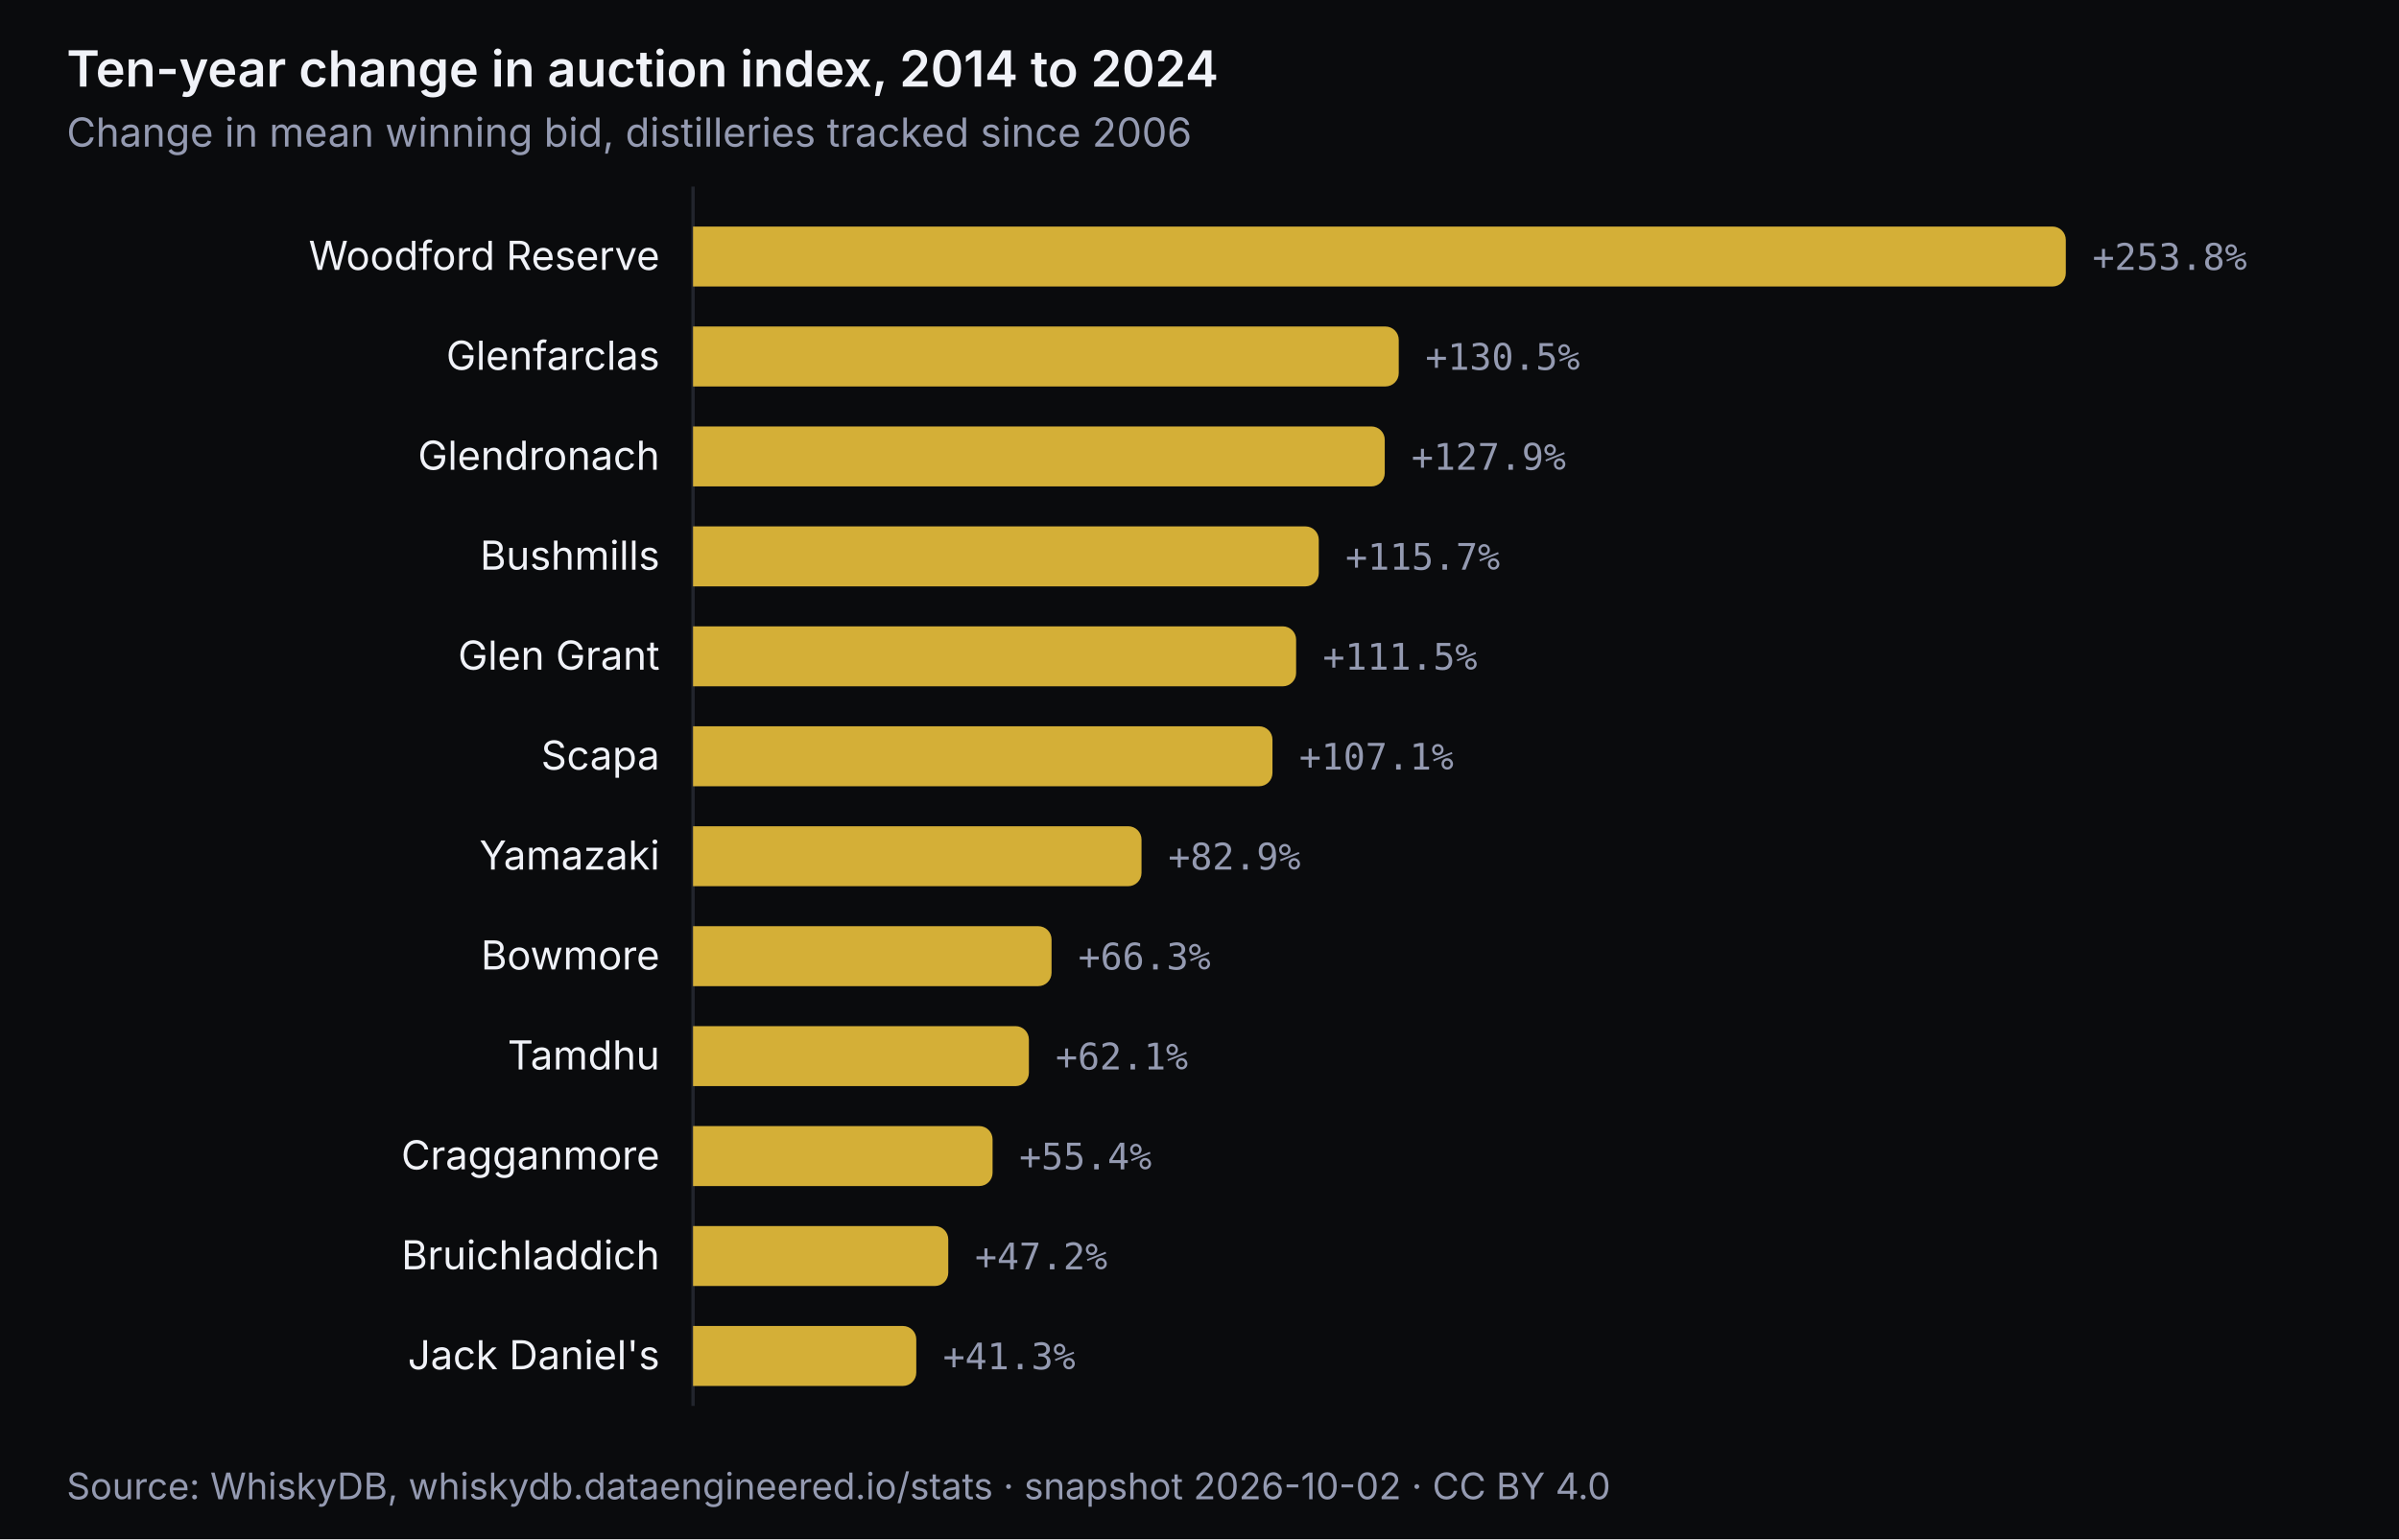
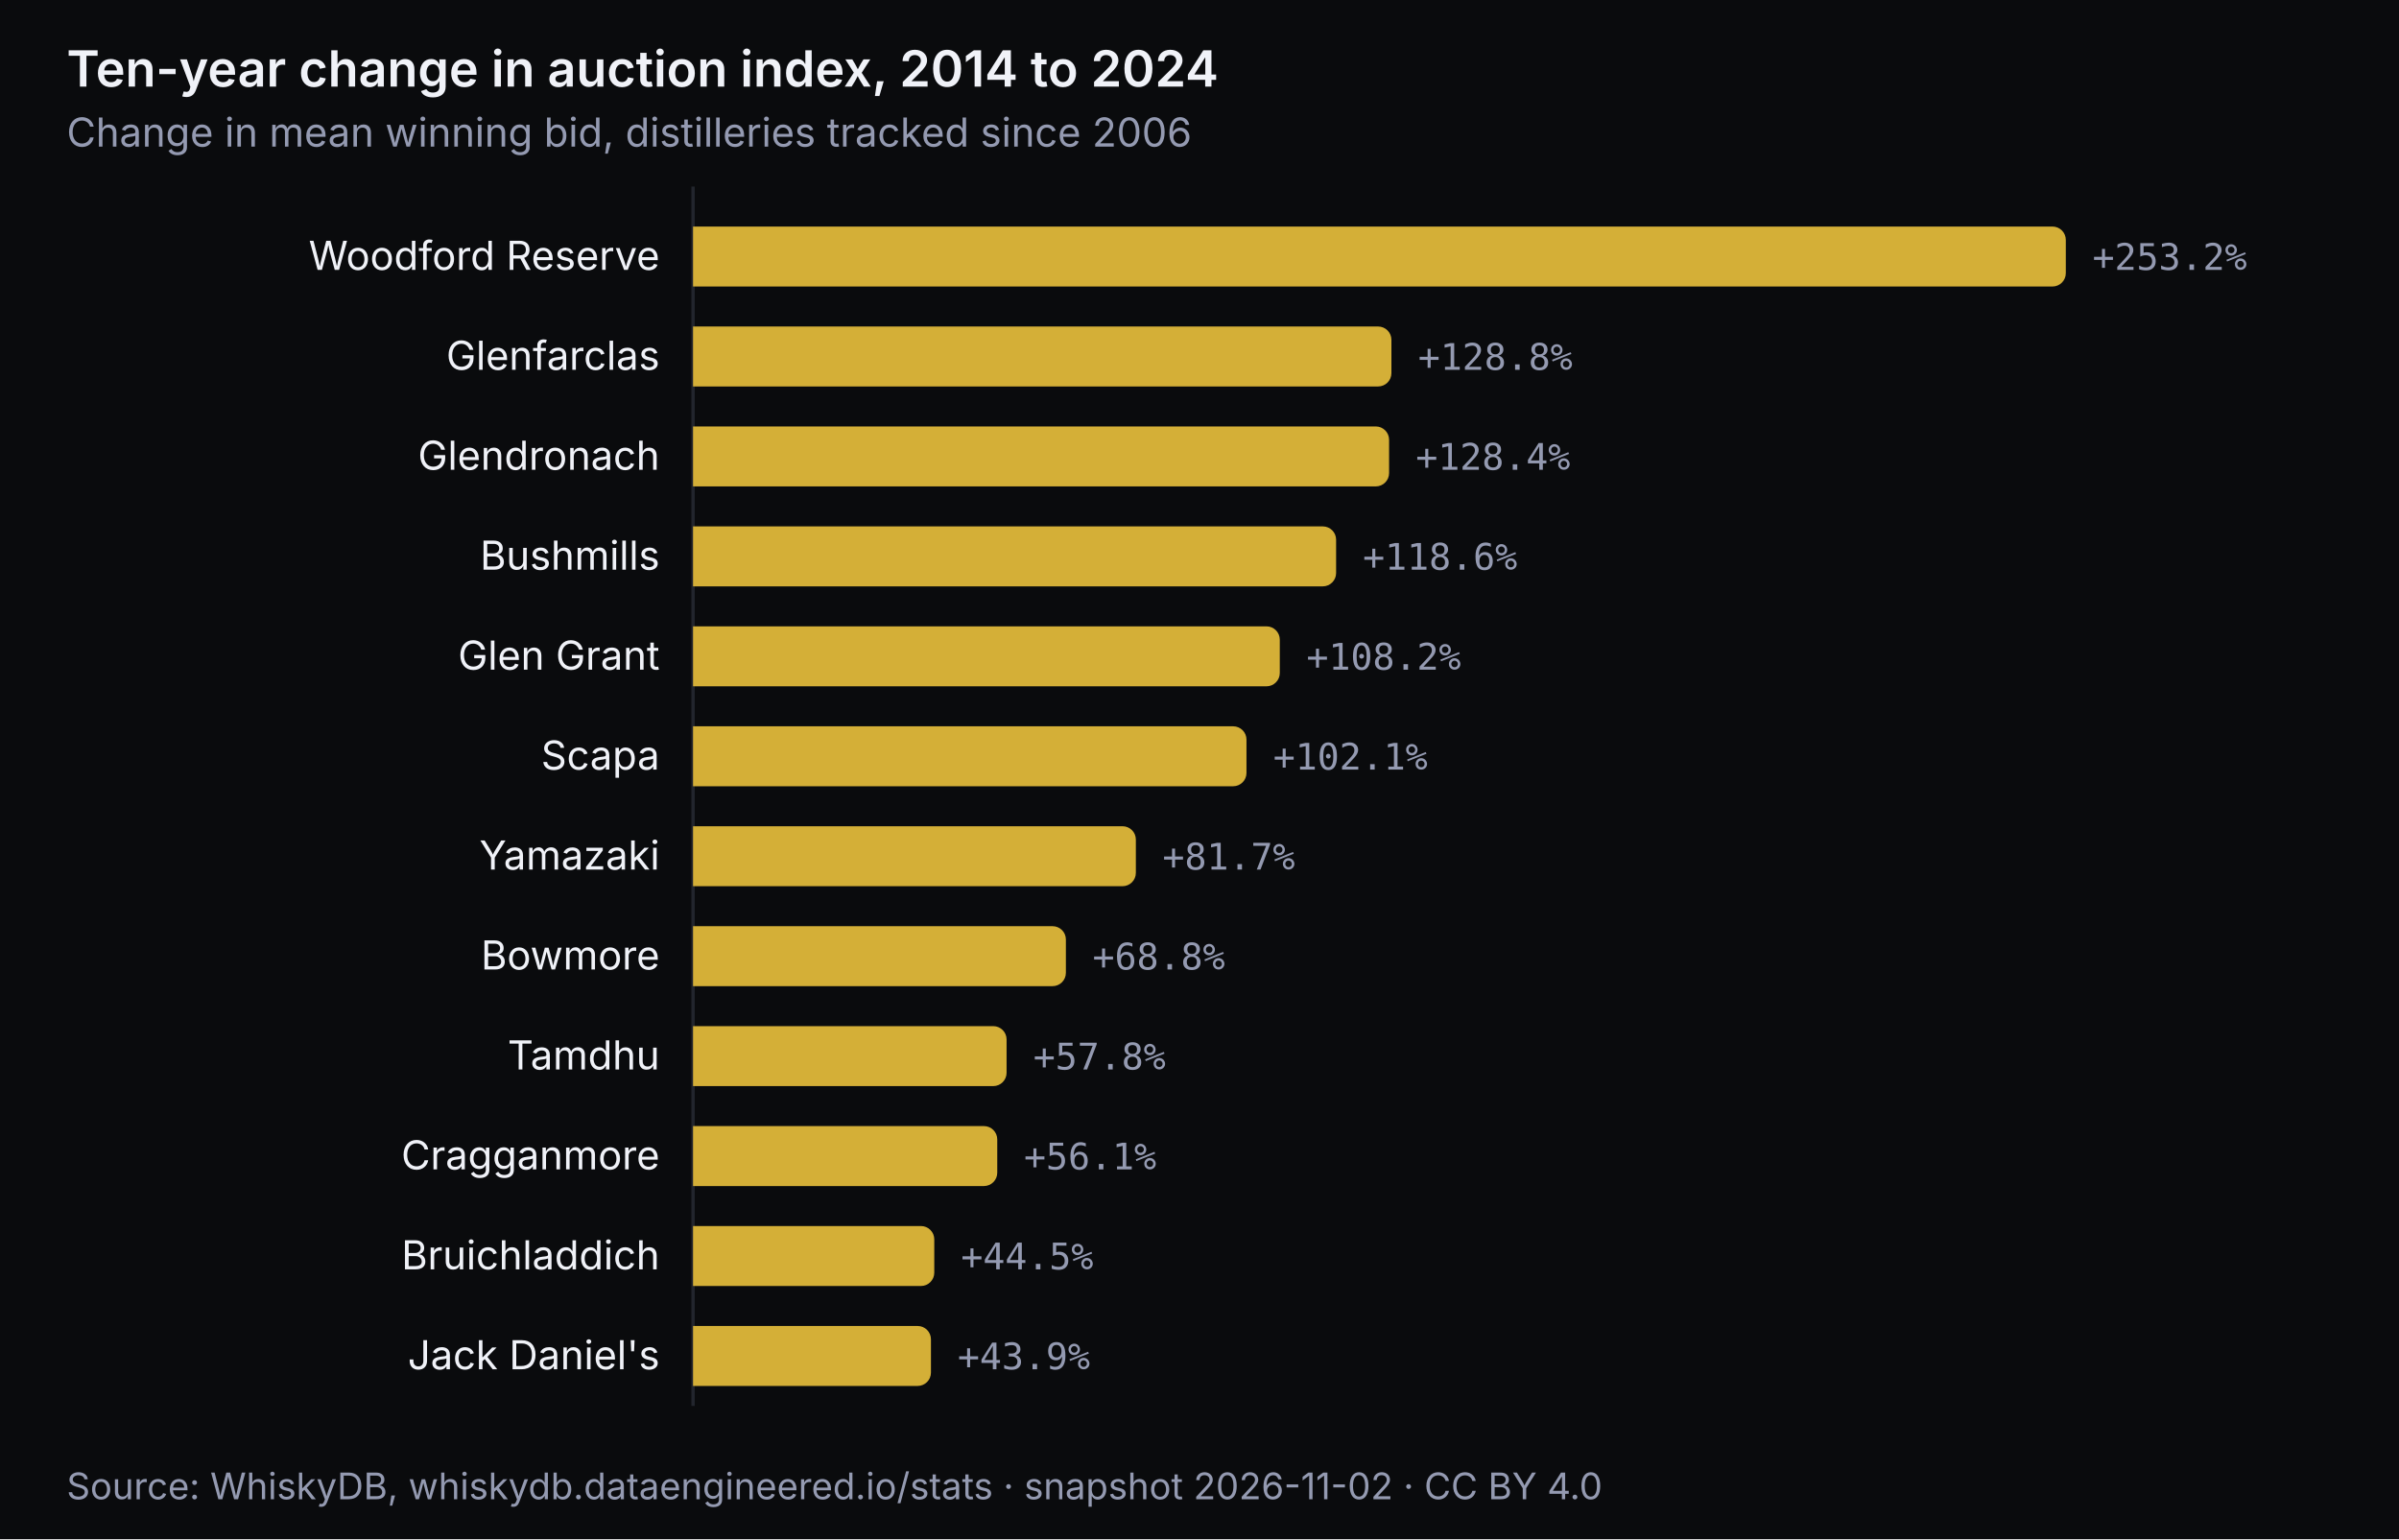
<svg xmlns="http://www.w3.org/2000/svg" viewBox="0 0 720 462" width="720" height="462" role="img" aria-labelledby="t-distillery-gain d-distillery-gain" font-family="'Inter', 'Outfit', system-ui, -apple-system, 'Segoe UI', sans-serif" font-size="12">
  <rect width="720" height="462" fill="#0a0b0d" />
  <text x="20" y="26" font-size="15" font-weight="600" fill="#f0f2f8">Ten-year change in auction index, 2014 to 2024</text>
  <text x="20" y="44" font-size="12" fill="#949ab1">Change in mean winning bid, distilleries tracked since 2006</text>
  <line x1="208" y1="56" x2="208" y2="422" stroke="#22252d" stroke-width="1" />
  <g>
    <rect x="0" y="62" width="720" height="30" fill="transparent" />
    <path d="M208 68.0 h408.0 a4 4 0 0 1 4 4 v10 a4 4 0 0 1 -4 4 h-408.0 z" fill="#d4af37" />
    <text x="198" y="81.0" text-anchor="end" fill="#f0f2f8">Woodford Reserve</text>
-     <text x="628.0" y="81.0" fill="#949ab1" font-family="'Fira Code', ui-monospace, Menlo, Consolas, monospace" font-size="11">+253.8%</text>
+     <text x="628.0" y="81.0" fill="#949ab1" font-family="'Fira Code', ui-monospace, Menlo, Consolas, monospace" font-size="11">+253.2%</text>
  </g>
  <g>
    <rect x="0" y="92" width="720" height="30" fill="transparent" />
-     <path d="M208 98.0 h207.8 a4 4 0 0 1 4 4 v10 a4 4 0 0 1 -4 4 h-207.8 z" fill="#d4af37" />
+     <path d="M208 98.0 h205.6 a4 4 0 0 1 4 4 v10 a4 4 0 0 1 -4 4 h-205.6 z" fill="#d4af37" />
    <text x="198" y="111.0" text-anchor="end" fill="#f0f2f8">Glenfarclas</text>
-     <text x="427.8" y="111.0" fill="#949ab1" font-family="'Fira Code', ui-monospace, Menlo, Consolas, monospace" font-size="11">+130.5%</text>
+     <text x="425.6" y="111.0" fill="#949ab1" font-family="'Fira Code', ui-monospace, Menlo, Consolas, monospace" font-size="11">+128.8%</text>
  </g>
  <g>
    <rect x="0" y="122" width="720" height="30" fill="transparent" />
-     <path d="M208 128.0 h203.6 a4 4 0 0 1 4 4 v10 a4 4 0 0 1 -4 4 h-203.6 z" fill="#d4af37" />
+     <path d="M208 128.0 h204.9 a4 4 0 0 1 4 4 v10 a4 4 0 0 1 -4 4 h-204.9 z" fill="#d4af37" />
    <text x="198" y="141.0" text-anchor="end" fill="#f0f2f8">Glendronach</text>
-     <text x="423.6" y="141.0" fill="#949ab1" font-family="'Fira Code', ui-monospace, Menlo, Consolas, monospace" font-size="11">+127.9%</text>
+     <text x="424.9" y="141.0" fill="#949ab1" font-family="'Fira Code', ui-monospace, Menlo, Consolas, monospace" font-size="11">+128.4%</text>
  </g>
  <g>
    <rect x="0" y="152" width="720" height="30" fill="transparent" />
-     <path d="M208 158.0 h183.8 a4 4 0 0 1 4 4 v10 a4 4 0 0 1 -4 4 h-183.8 z" fill="#d4af37" />
+     <path d="M208 158.0 h189.0 a4 4 0 0 1 4 4 v10 a4 4 0 0 1 -4 4 h-189.0 z" fill="#d4af37" />
    <text x="198" y="171.0" text-anchor="end" fill="#f0f2f8">Bushmills</text>
-     <text x="403.8" y="171.0" fill="#949ab1" font-family="'Fira Code', ui-monospace, Menlo, Consolas, monospace" font-size="11">+115.7%</text>
+     <text x="409.0" y="171.0" fill="#949ab1" font-family="'Fira Code', ui-monospace, Menlo, Consolas, monospace" font-size="11">+118.6%</text>
  </g>
  <g>
    <rect x="0" y="182" width="720" height="30" fill="transparent" />
-     <path d="M208 188.0 h177.0 a4 4 0 0 1 4 4 v10 a4 4 0 0 1 -4 4 h-177.0 z" fill="#d4af37" />
+     <path d="M208 188.0 h172.1 a4 4 0 0 1 4 4 v10 a4 4 0 0 1 -4 4 h-172.1 z" fill="#d4af37" />
    <text x="198" y="201.0" text-anchor="end" fill="#f0f2f8">Glen Grant</text>
-     <text x="397.0" y="201.0" fill="#949ab1" font-family="'Fira Code', ui-monospace, Menlo, Consolas, monospace" font-size="11">+111.5%</text>
+     <text x="392.1" y="201.0" fill="#949ab1" font-family="'Fira Code', ui-monospace, Menlo, Consolas, monospace" font-size="11">+108.2%</text>
  </g>
  <g>
    <rect x="0" y="212" width="720" height="30" fill="transparent" />
-     <path d="M208 218.0 h169.9 a4 4 0 0 1 4 4 v10 a4 4 0 0 1 -4 4 h-169.9 z" fill="#d4af37" />
+     <path d="M208 218.0 h162.1 a4 4 0 0 1 4 4 v10 a4 4 0 0 1 -4 4 h-162.1 z" fill="#d4af37" />
    <text x="198" y="231.0" text-anchor="end" fill="#f0f2f8">Scapa</text>
-     <text x="389.9" y="231.0" fill="#949ab1" font-family="'Fira Code', ui-monospace, Menlo, Consolas, monospace" font-size="11">+107.1%</text>
+     <text x="382.1" y="231.0" fill="#949ab1" font-family="'Fira Code', ui-monospace, Menlo, Consolas, monospace" font-size="11">+102.1%</text>
  </g>
  <g>
    <rect x="0" y="242" width="720" height="30" fill="transparent" />
-     <path d="M208 248.0 h130.6 a4 4 0 0 1 4 4 v10 a4 4 0 0 1 -4 4 h-130.6 z" fill="#d4af37" />
+     <path d="M208 248.0 h128.9 a4 4 0 0 1 4 4 v10 a4 4 0 0 1 -4 4 h-128.9 z" fill="#d4af37" />
    <text x="198" y="261.0" text-anchor="end" fill="#f0f2f8">Yamazaki</text>
-     <text x="350.6" y="261.0" fill="#949ab1" font-family="'Fira Code', ui-monospace, Menlo, Consolas, monospace" font-size="11">+82.9%</text>
+     <text x="348.9" y="261.0" fill="#949ab1" font-family="'Fira Code', ui-monospace, Menlo, Consolas, monospace" font-size="11">+81.7%</text>
  </g>
  <g>
    <rect x="0" y="272" width="720" height="30" fill="transparent" />
-     <path d="M208 278.0 h103.6 a4 4 0 0 1 4 4 v10 a4 4 0 0 1 -4 4 h-103.6 z" fill="#d4af37" />
+     <path d="M208 278.0 h107.9 a4 4 0 0 1 4 4 v10 a4 4 0 0 1 -4 4 h-107.9 z" fill="#d4af37" />
    <text x="198" y="291.0" text-anchor="end" fill="#f0f2f8">Bowmore</text>
-     <text x="323.6" y="291.0" fill="#949ab1" font-family="'Fira Code', ui-monospace, Menlo, Consolas, monospace" font-size="11">+66.3%</text>
+     <text x="327.9" y="291.0" fill="#949ab1" font-family="'Fira Code', ui-monospace, Menlo, Consolas, monospace" font-size="11">+68.8%</text>
  </g>
  <g>
    <rect x="0" y="302" width="720" height="30" fill="transparent" />
-     <path d="M208 308.0 h96.8 a4 4 0 0 1 4 4 v10 a4 4 0 0 1 -4 4 h-96.8 z" fill="#d4af37" />
+     <path d="M208 308.0 h90.1 a4 4 0 0 1 4 4 v10 a4 4 0 0 1 -4 4 h-90.1 z" fill="#d4af37" />
    <text x="198" y="321.0" text-anchor="end" fill="#f0f2f8">Tamdhu</text>
-     <text x="316.8" y="321.0" fill="#949ab1" font-family="'Fira Code', ui-monospace, Menlo, Consolas, monospace" font-size="11">+62.1%</text>
+     <text x="310.1" y="321.0" fill="#949ab1" font-family="'Fira Code', ui-monospace, Menlo, Consolas, monospace" font-size="11">+57.8%</text>
  </g>
  <g>
    <rect x="0" y="332" width="720" height="30" fill="transparent" />
-     <path d="M208 338.0 h85.9 a4 4 0 0 1 4 4 v10 a4 4 0 0 1 -4 4 h-85.9 z" fill="#d4af37" />
+     <path d="M208 338.0 h87.3 a4 4 0 0 1 4 4 v10 a4 4 0 0 1 -4 4 h-87.3 z" fill="#d4af37" />
    <text x="198" y="351.0" text-anchor="end" fill="#f0f2f8">Cragganmore</text>
-     <text x="305.9" y="351.0" fill="#949ab1" font-family="'Fira Code', ui-monospace, Menlo, Consolas, monospace" font-size="11">+55.4%</text>
+     <text x="307.3" y="351.0" fill="#949ab1" font-family="'Fira Code', ui-monospace, Menlo, Consolas, monospace" font-size="11">+56.1%</text>
  </g>
  <g>
    <rect x="0" y="362" width="720" height="30" fill="transparent" />
-     <path d="M208 368.0 h72.6 a4 4 0 0 1 4 4 v10 a4 4 0 0 1 -4 4 h-72.6 z" fill="#d4af37" />
+     <path d="M208 368.0 h68.4 a4 4 0 0 1 4 4 v10 a4 4 0 0 1 -4 4 h-68.4 z" fill="#d4af37" />
    <text x="198" y="381.0" text-anchor="end" fill="#f0f2f8">Bruichladdich</text>
-     <text x="292.6" y="381.0" fill="#949ab1" font-family="'Fira Code', ui-monospace, Menlo, Consolas, monospace" font-size="11">+47.2%</text>
+     <text x="288.4" y="381.0" fill="#949ab1" font-family="'Fira Code', ui-monospace, Menlo, Consolas, monospace" font-size="11">+44.5%</text>
  </g>
  <g>
    <rect x="0" y="392" width="720" height="30" fill="transparent" />
-     <path d="M208 398.0 h63.0 a4 4 0 0 1 4 4 v10 a4 4 0 0 1 -4 4 h-63.0 z" fill="#d4af37" />
+     <path d="M208 398.0 h67.4 a4 4 0 0 1 4 4 v10 a4 4 0 0 1 -4 4 h-67.4 z" fill="#d4af37" />
    <text x="198" y="411.0" text-anchor="end" fill="#f0f2f8">Jack Daniel's</text>
-     <text x="283.0" y="411.0" fill="#949ab1" font-family="'Fira Code', ui-monospace, Menlo, Consolas, monospace" font-size="11">+41.3%</text>
+     <text x="287.4" y="411.0" fill="#949ab1" font-family="'Fira Code', ui-monospace, Menlo, Consolas, monospace" font-size="11">+43.9%</text>
  </g>
-   <text x="20" y="450" font-size="11" fill="#949ab1">Source: WhiskyDB, whiskydb.dataengineered.io/stats · snapshot 2026-10-02 · CC BY 4.0</text>
+   <text x="20" y="450" font-size="11" fill="#949ab1">Source: WhiskyDB, whiskydb.dataengineered.io/stats · snapshot 2026-11-02 · CC BY 4.0</text>
</svg>
